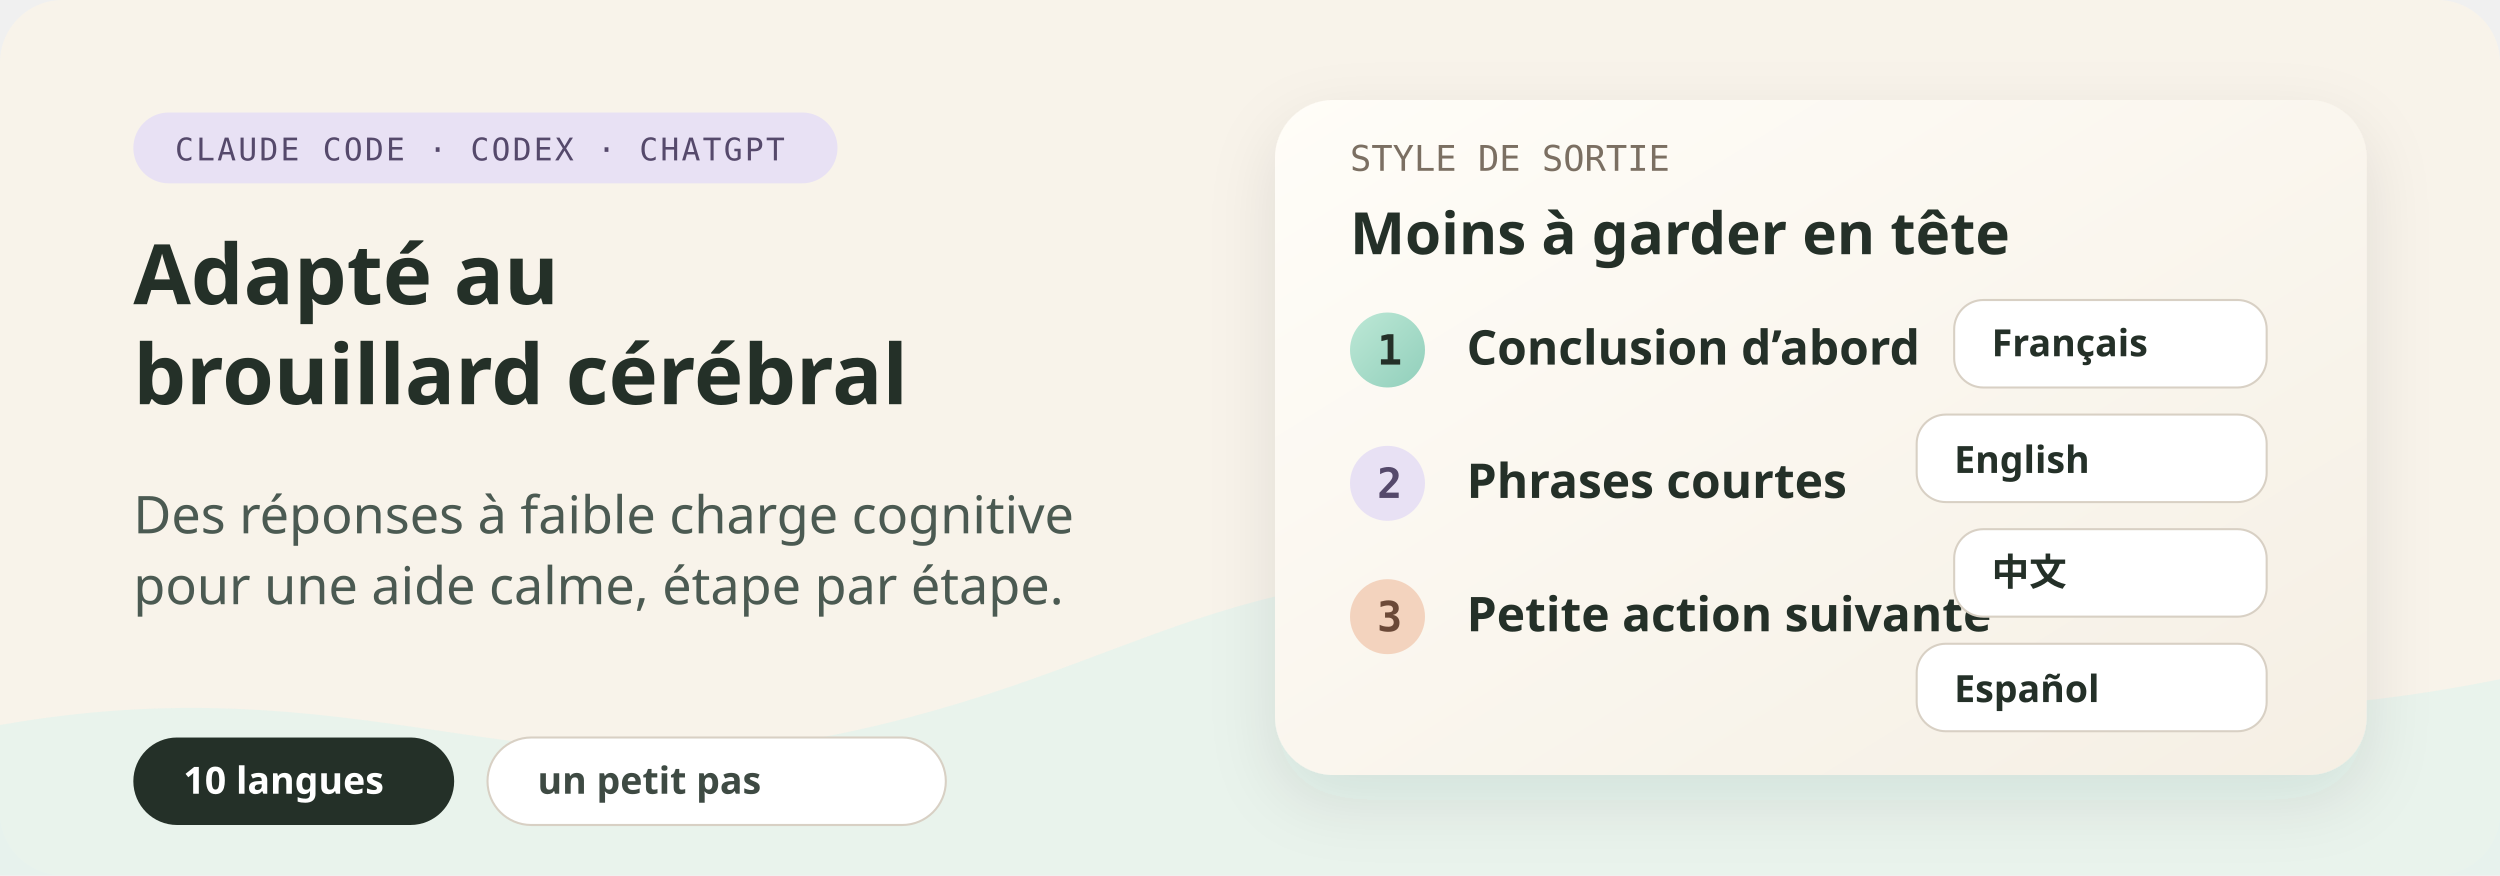
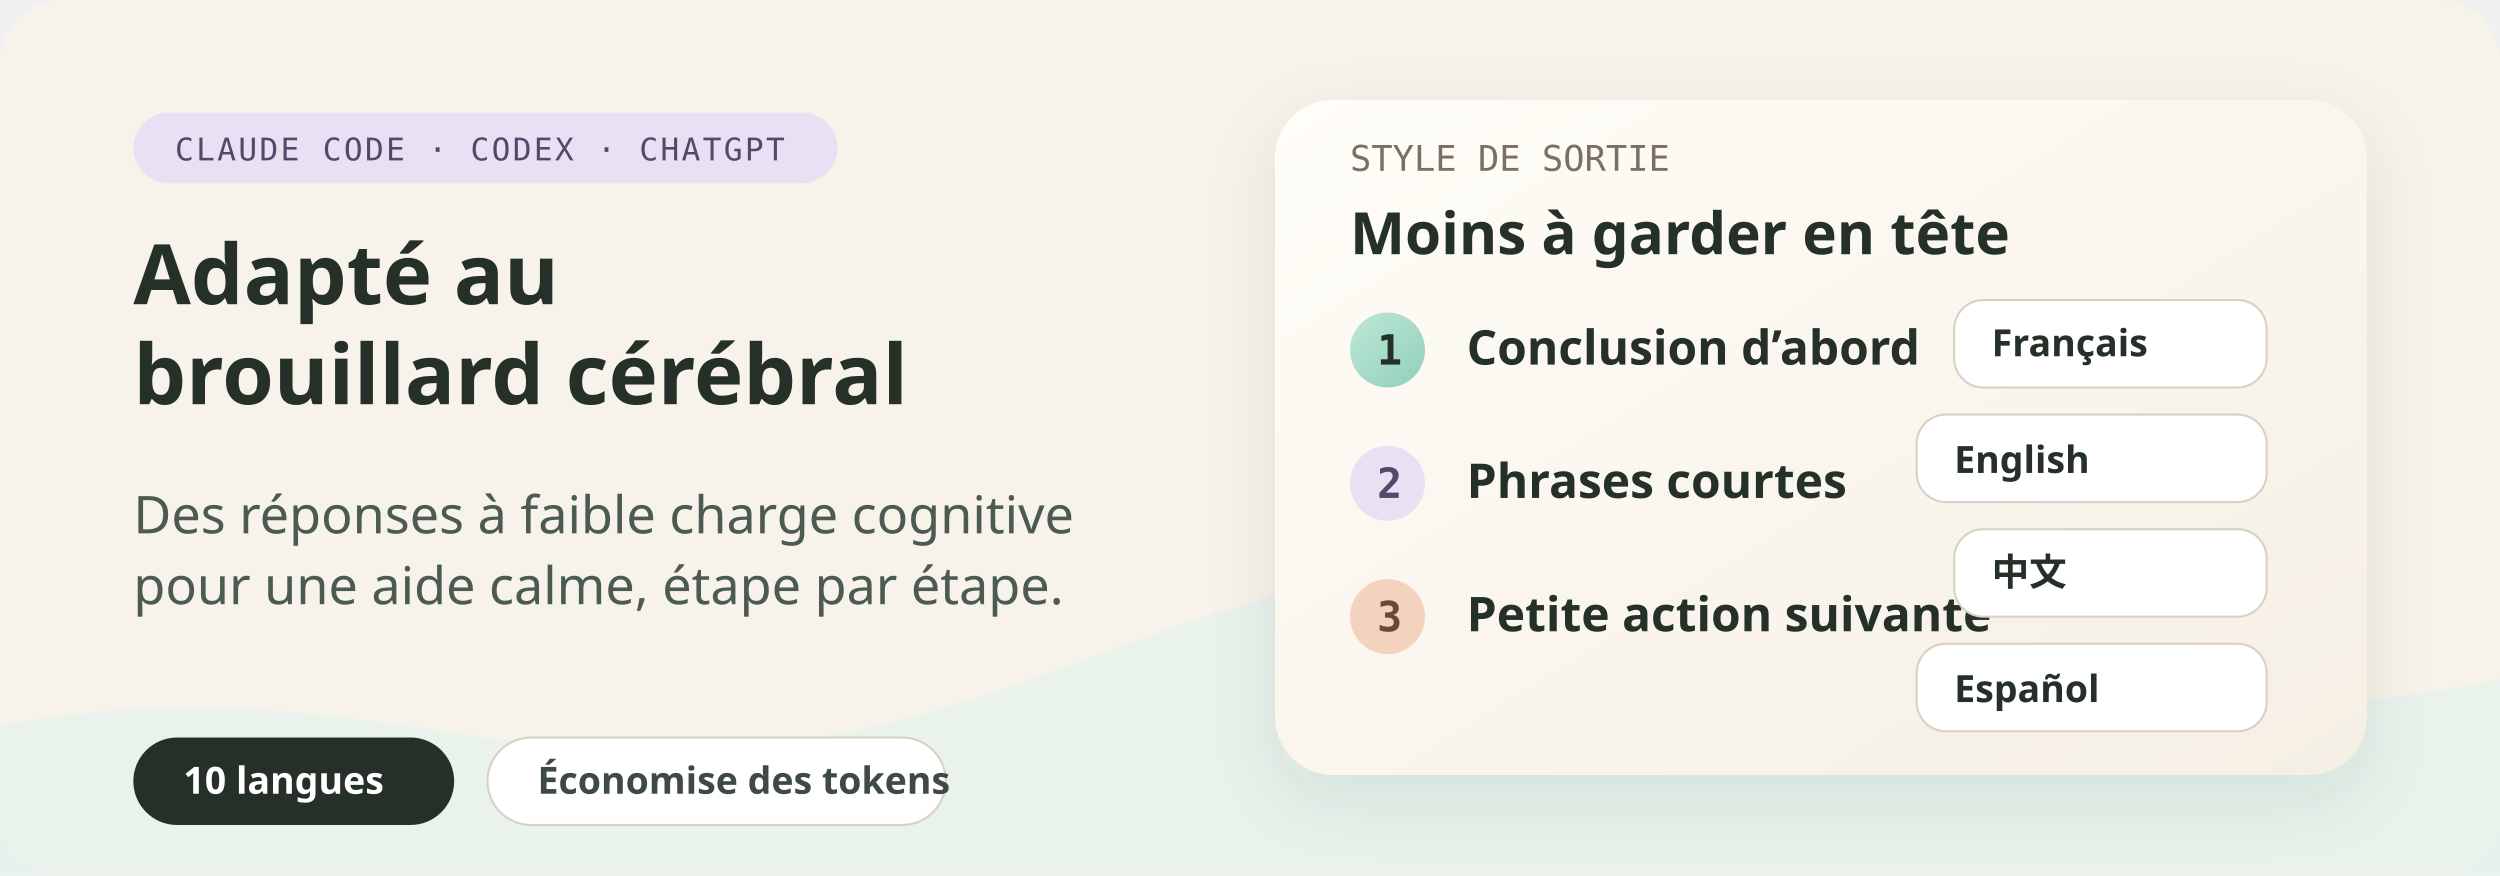
<svg xmlns="http://www.w3.org/2000/svg" width="1200" height="420" viewBox="0 0 1200 420" role="img" aria-labelledby="title desc">
  <defs>
    <linearGradient id="paper" x1="0" y1="0" x2="1" y2="1">
      <stop offset="0" stop-color="#FFFDF8" />
      <stop offset="1" stop-color="#F5EFE4" />
    </linearGradient>
    <linearGradient id="calm" x1="0" y1="0" x2="1" y2="1">
      <stop offset="0" stop-color="#BDE8D6" />
      <stop offset="1" stop-color="#91CFBB" />
    </linearGradient>
    <filter id="lift" x="-16%" y="-16%" width="132%" height="132%">
      <feDropShadow dx="0" dy="12" stdDeviation="16" flood-color="#263129" flood-opacity="0.10" />
    </filter>
  </defs>
  <rect width="1200" height="420" rx="30" fill="#F8F3EA" />
  <path d="M0 348 C170 318 252 382 394 354 C550 324 596 256 762 284 C928 314 1012 364 1200 326 L1200 420 L0 420 Z" fill="#E5F3EC" opacity="0.76" />
  <g id="title-block" transform="translate(64 54)">
    <rect x="0" y="0" width="338" height="34" rx="17" fill="#E8E1F4" />
    <text x="20" y="23" font-family="ui-monospace, SFMono-Regular, Menlo, Consolas, monospace" font-size="15" fill="#55496B" letter-spacing="1.1">CLAUDE CODE · CODEX · CHATGPT</text>
    <text x="0" y="92" font-family="-apple-system, BlinkMacSystemFont, Segoe UI, PingFang SC, Hiragino Sans, Noto Sans, Arial, sans-serif" font-size="40" font-weight="780" fill="#243028">Adapté au</text>
    <text x="0" y="140" font-family="-apple-system, BlinkMacSystemFont, Segoe UI, PingFang SC, Hiragino Sans, Noto Sans, Arial, sans-serif" font-size="40" font-weight="780" fill="#243028">brouillard cérébral</text>
    <text x="0" y="202" font-family="-apple-system, BlinkMacSystemFont, Segoe UI, PingFang SC, Hiragino Sans, Noto Sans, Arial, sans-serif" font-size="25" font-weight="520" fill="#4B5A52">Des réponses à faible charge cognitive</text>
    <text x="0" y="236" font-family="-apple-system, BlinkMacSystemFont, Segoe UI, PingFang SC, Hiragino Sans, Noto Sans, Arial, sans-serif" font-size="25" font-weight="520" fill="#4B5A52">pour une aide calme, étape par étape.</text>
    <g transform="translate(0 300)">
      <rect x="0" y="0" width="154" height="42" rx="21" fill="#243028" />
      <text x="24" y="27" font-family="-apple-system, BlinkMacSystemFont, Segoe UI, PingFang SC, Hiragino Sans, Noto Sans, Arial, sans-serif" font-size="18" font-weight="690" fill="#FFFFFF">10 langues</text>
      <rect x="170" y="0" width="220" height="42" rx="21" fill="#FFFFFF" stroke="#D8D0C4" />
-       <text x="194" y="27" font-family="-apple-system, BlinkMacSystemFont, Segoe UI, PingFang SC, Hiragino Sans, Noto Sans, Arial, sans-serif" font-size="18" font-weight="650" fill="#3E4A43">un petit pas</text>
+       <text x="194" y="27" font-family="-apple-system, BlinkMacSystemFont, Segoe UI, PingFang SC, Hiragino Sans, Noto Sans, Arial, sans-serif" font-size="18" font-weight="650" fill="#3E4A43">Économise des tokens</text>
    </g>
  </g>
  <g id="calm-flow" transform="translate(612 48)">
    <rect x="0" y="0" width="524" height="324" rx="28" fill="url(#paper)" filter="url(#lift)" />
    <g transform="translate(36 34)">
      <text x="0" y="0" font-family="ui-monospace, SFMono-Regular, Menlo, Consolas, monospace" font-size="17" fill="#7B6F62">STYLE DE SORTIE</text>
      <text x="0" y="40" font-family="-apple-system, BlinkMacSystemFont, Segoe UI, PingFang SC, Hiragino Sans, Noto Sans, Arial, sans-serif" font-size="28" font-weight="730" fill="#243028">Moins à garder en tête</text>
    </g>
    <g transform="translate(36 102)">
      <circle cx="18" cy="18" r="18" fill="url(#calm)" />
      <text x="13" y="25" font-family="ui-monospace, SFMono-Regular, Menlo, Consolas, monospace" font-size="20" font-weight="700" fill="#243028">1</text>
      <text x="56" y="25" font-family="-apple-system, BlinkMacSystemFont, Segoe UI, PingFang SC, Hiragino Sans, Noto Sans, Arial, sans-serif" font-size="23" font-weight="650" fill="#243028">Conclusion d’abord</text>
      <circle cx="18" cy="82" r="18" fill="#E8E1F4" />
      <text x="13" y="89" font-family="ui-monospace, SFMono-Regular, Menlo, Consolas, monospace" font-size="20" font-weight="700" fill="#55496B">2</text>
      <text x="56" y="89" font-family="-apple-system, BlinkMacSystemFont, Segoe UI, PingFang SC, Hiragino Sans, Noto Sans, Arial, sans-serif" font-size="23" font-weight="650" fill="#243028">Phrases courtes</text>
      <circle cx="18" cy="146" r="18" fill="#F3D3BE" />
      <text x="13" y="153" font-family="ui-monospace, SFMono-Regular, Menlo, Consolas, monospace" font-size="20" font-weight="700" fill="#6B4938">3</text>
      <text x="56" y="153" font-family="-apple-system, BlinkMacSystemFont, Segoe UI, PingFang SC, Hiragino Sans, Noto Sans, Arial, sans-serif" font-size="23" font-weight="650" fill="#243028">Petite action suivante</text>
    </g>
    <g transform="translate(326 96)">
      <rect x="0" y="0" width="150" height="42" rx="14" fill="#FFFFFF" stroke="#D8D0C4" />
      <text x="18" y="27" font-family="-apple-system, BlinkMacSystemFont, Segoe UI, PingFang SC, Hiragino Sans, Noto Sans, Arial, sans-serif" font-size="18" font-weight="680" fill="#243028">Français</text>
      <rect x="-18" y="55" width="168" height="42" rx="14" fill="#FFFFFF" stroke="#D8D0C4" />
      <text x="0" y="83" font-family="-apple-system, BlinkMacSystemFont, Segoe UI, PingFang SC, Hiragino Sans, Noto Sans, Arial, sans-serif" font-size="18" font-weight="680" fill="#243028">English</text>
      <rect x="0" y="110" width="150" height="42" rx="14" fill="#FFFFFF" stroke="#D8D0C4" />
      <text x="18" y="137" font-family="-apple-system, BlinkMacSystemFont, Segoe UI, PingFang SC, Hiragino Sans, Noto Sans, Arial, sans-serif" font-size="18" font-weight="680" fill="#243028">中文</text>
      <rect x="-18" y="165" width="168" height="42" rx="14" fill="#FFFFFF" stroke="#D8D0C4" />
      <text x="0" y="193" font-family="-apple-system, BlinkMacSystemFont, Segoe UI, PingFang SC, Hiragino Sans, Noto Sans, Arial, sans-serif" font-size="18" font-weight="680" fill="#243028">Español</text>
    </g>
  </g>
</svg>
